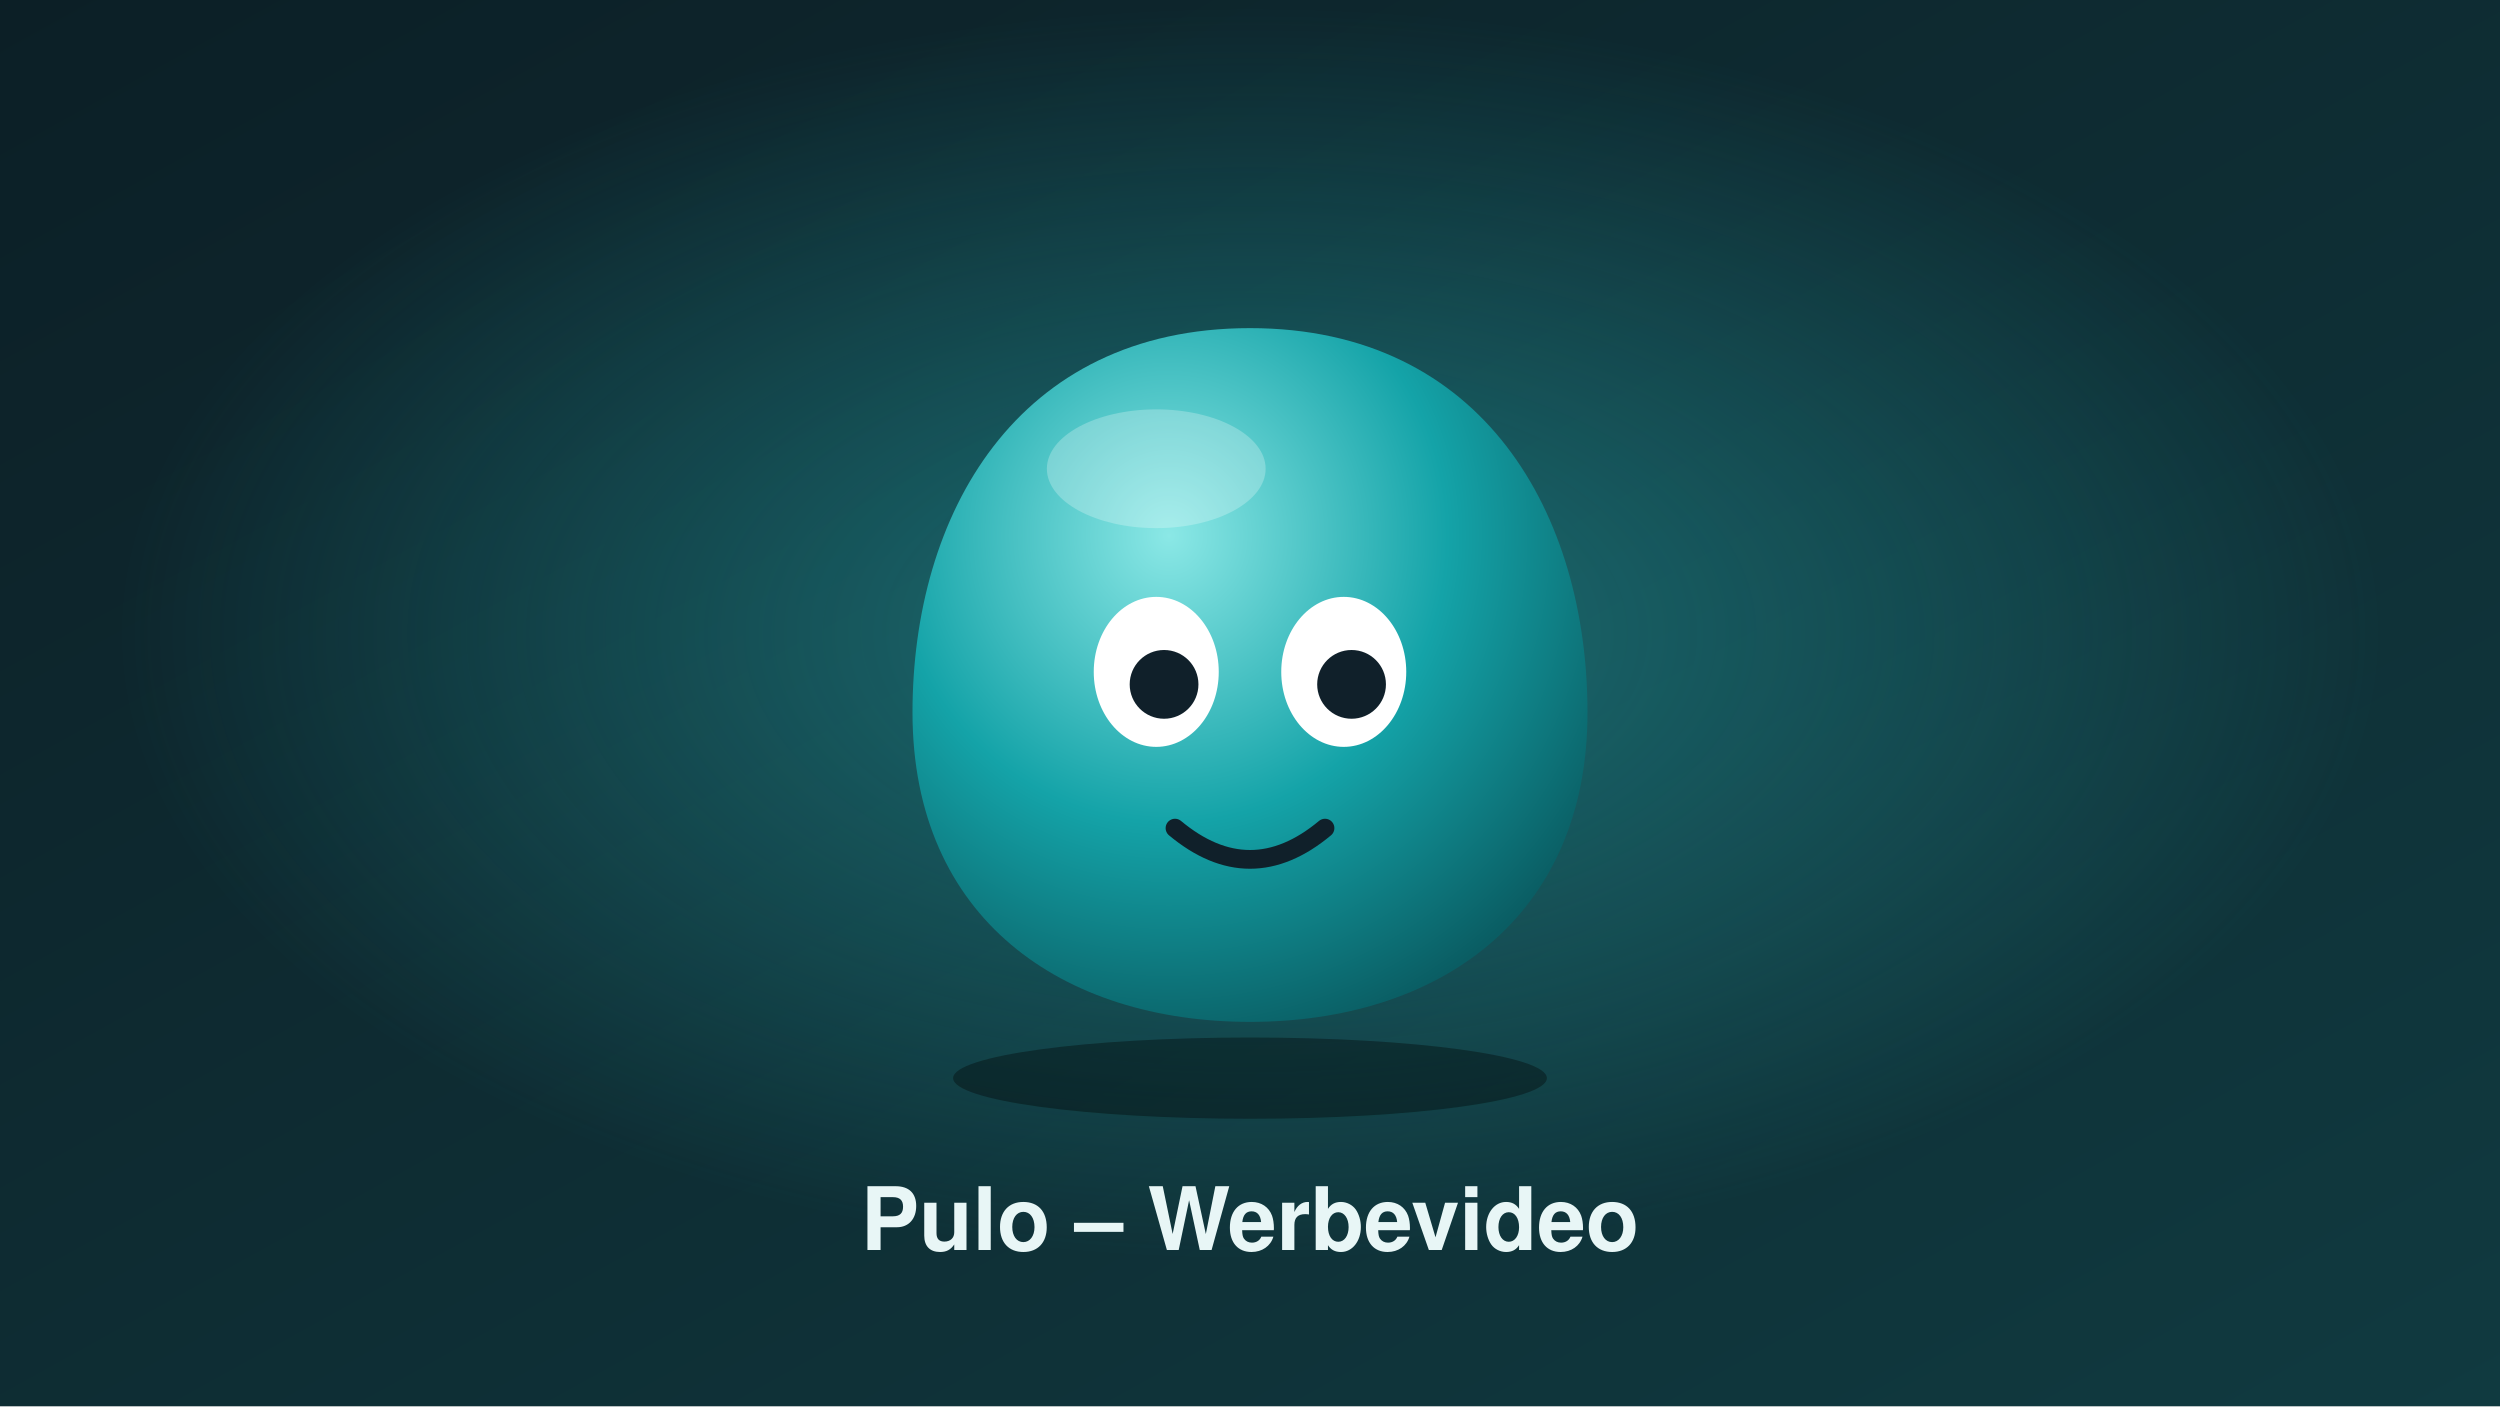
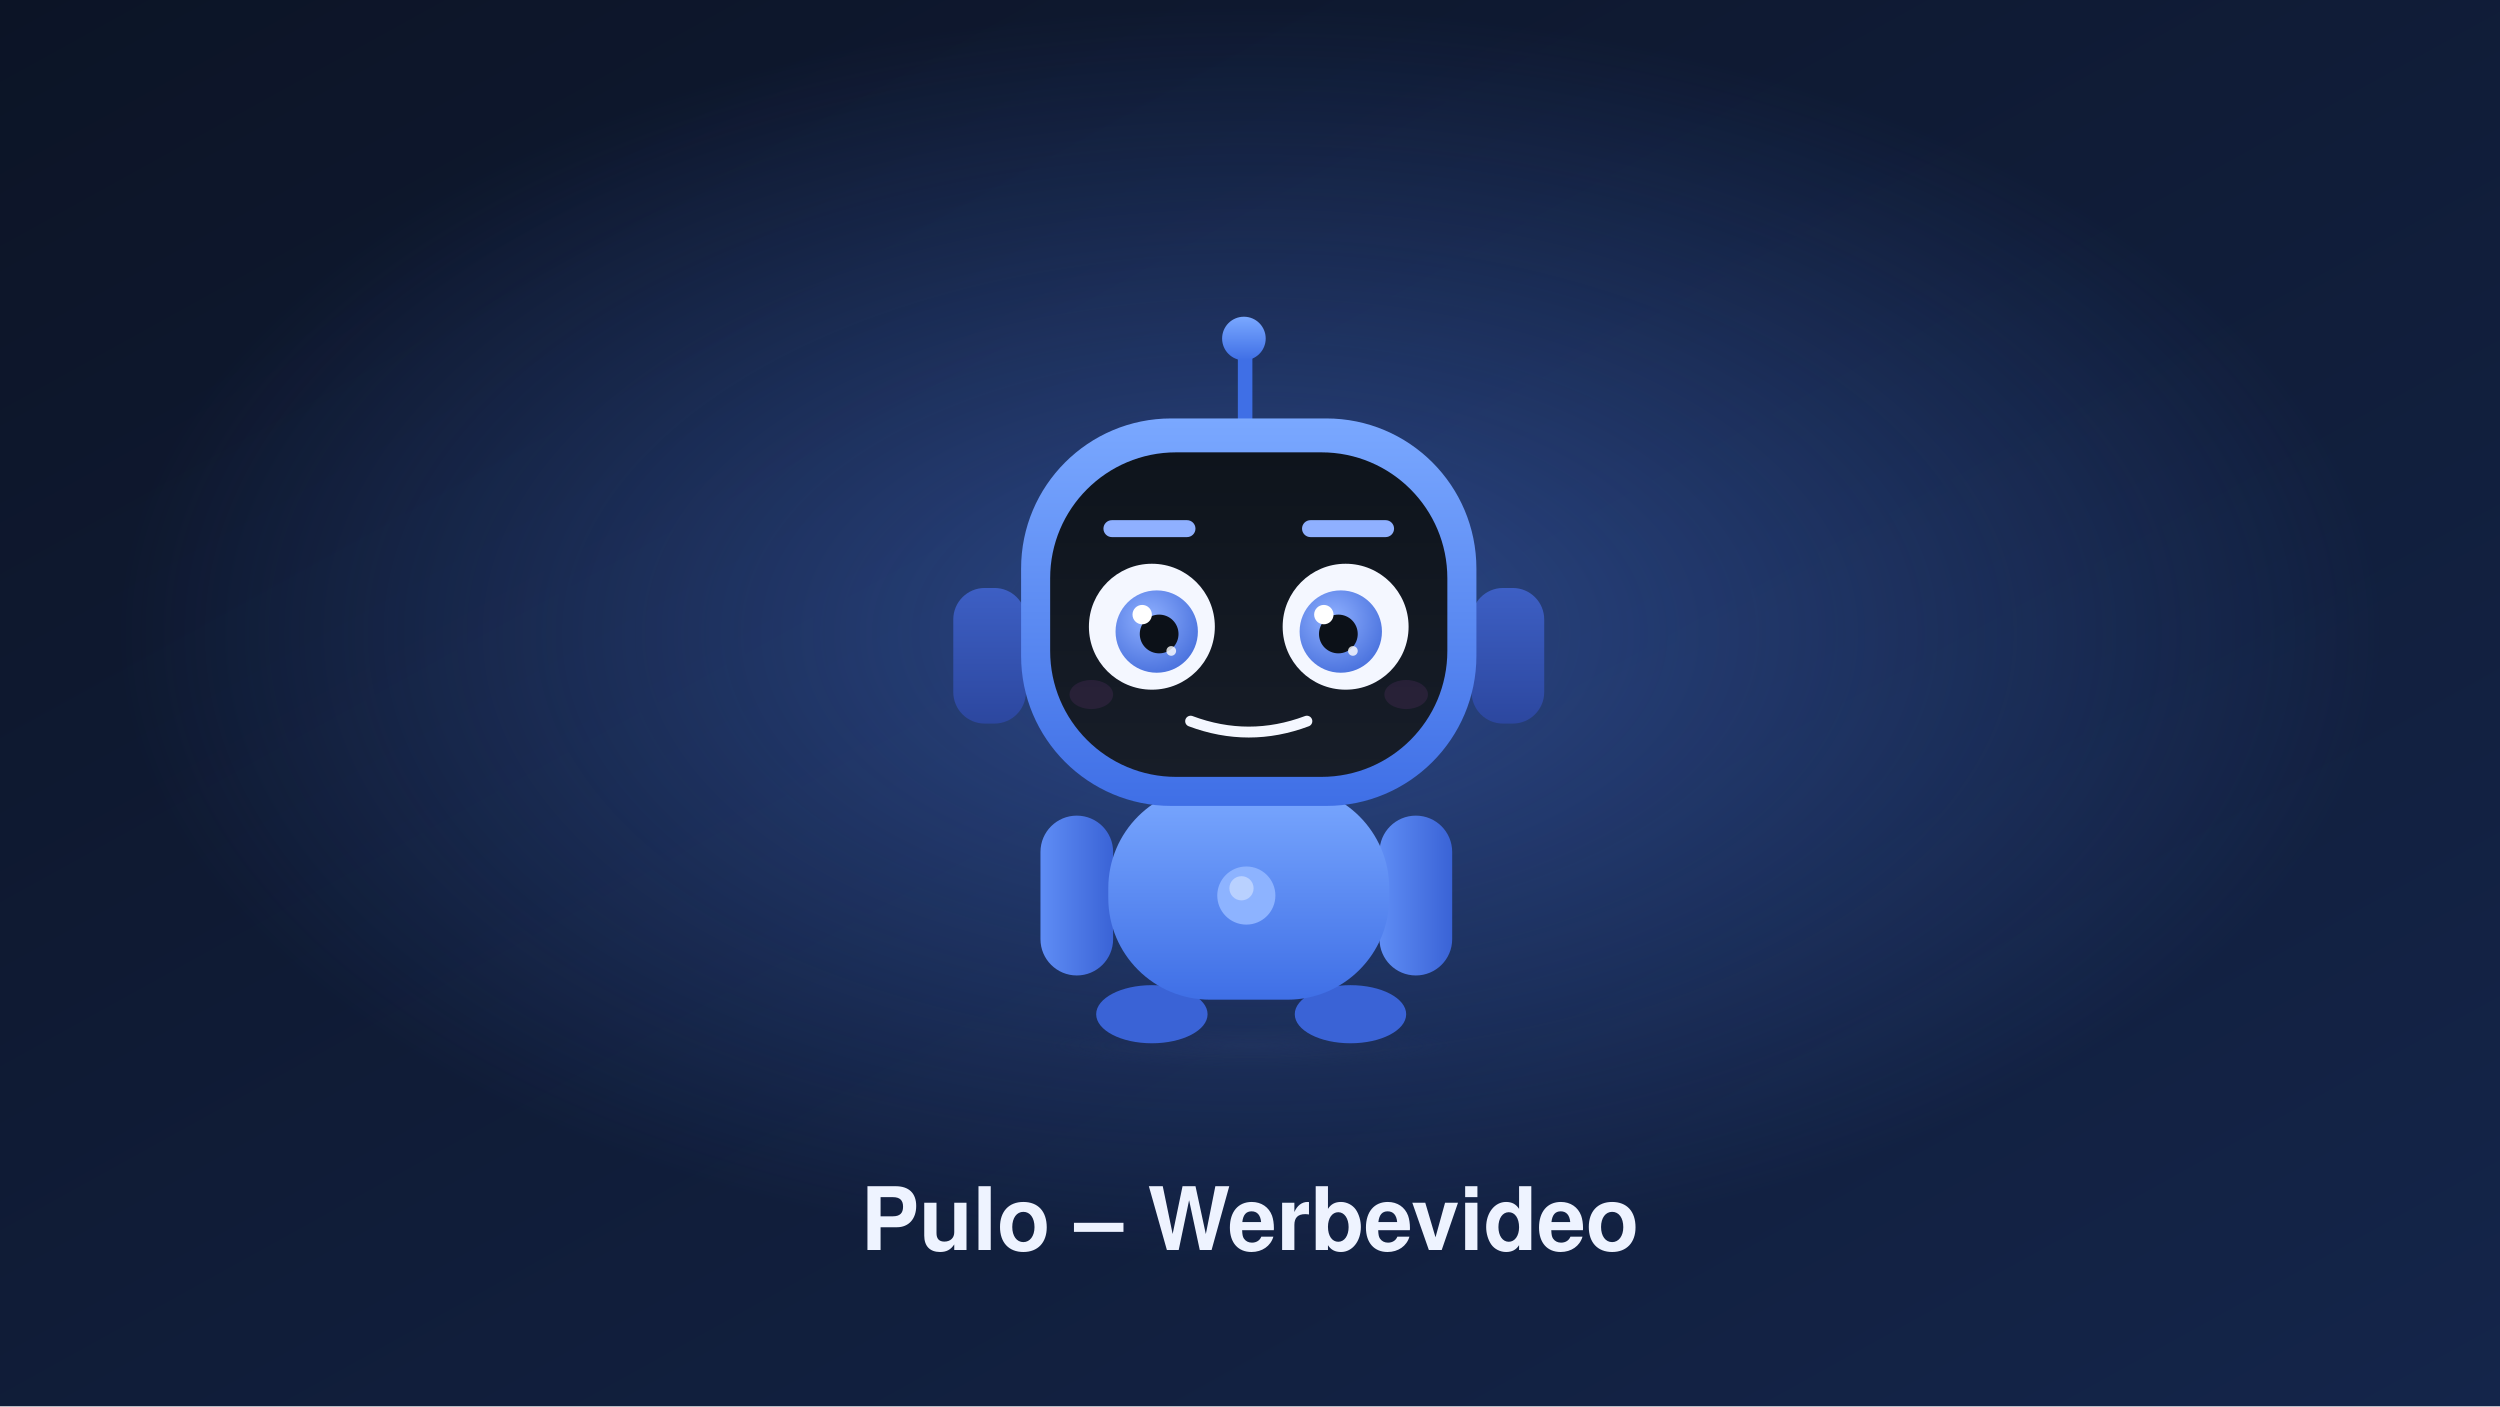
<svg xmlns="http://www.w3.org/2000/svg" viewBox="0 0 1600 900">
  <defs>
    <linearGradient id="bg" x1="0" y1="0" x2="1" y2="1">
-       <stop offset="0" stop-color="#0c1f26" />
-       <stop offset="1" stop-color="#103a40" />
+       <stop offset="0" stop-color="#0c1426" />
+       <stop offset="1" stop-color="#14254a" />
    </linearGradient>
    <radialGradient id="glow" cx="50%" cy="45%" r="45%">
-       <stop offset="0" stop-color="#2cc6c9" stop-opacity=".45" />
-       <stop offset="1" stop-color="#2cc6c9" stop-opacity="0" />
-     </radialGradient>
-     <radialGradient id="body" cx="38%" cy="30%" r="75%">
-       <stop offset="0" stop-color="#8be8e6" />
-       <stop offset=".55" stop-color="#14a3a8" />
-       <stop offset="1" stop-color="#0a5d63" />
+       <stop offset="0" stop-color="#4f7ff0" stop-opacity=".45" />
+       <stop offset="1" stop-color="#4f7ff0" stop-opacity="0" />
    </radialGradient>
  </defs>
  <rect width="1600" height="900" fill="url(#bg)" />
  <rect width="1600" height="900" fill="url(#glow)" />
-   <ellipse cx="800" cy="690" rx="190" ry="26" fill="#000" opacity=".35" />
-   <path d="M800 210c150 0 216 120 216 246 0 132-96 198-216 198S584 588 584 456c0-126 66-246 216-246z" fill="url(#body)" />
-   <ellipse cx="740" cy="300" rx="70" ry="38" fill="#fff" opacity=".25" />
-   <ellipse cx="740" cy="430" rx="40" ry="48" fill="#fff" />
-   <ellipse cx="860" cy="430" rx="40" ry="48" fill="#fff" />
-   <circle cx="745" cy="438" r="22" fill="#10202a" />
-   <circle cx="865" cy="438" r="22" fill="#10202a" />
-   <path d="M752 530q48 40 96 0" stroke="#10202a" stroke-width="12" fill="none" stroke-linecap="round" />
-   <text x="800" y="800" text-anchor="middle" font-family="-apple-system, Helvetica, Arial, sans-serif" font-size="56" font-weight="600" fill="#e8f6f6">Pulo – Werbevideo</text>
+   <g transform="translate(576.0 150) scale(1.55)">
+     <defs>
+       <linearGradient id="blue" x1="0" y1="0" x2="0" y2="1">
+         <stop offset="0" stop-color="#7aa8ff" />
+         <stop offset="1" stop-color="#3f6fe6" />
+       </linearGradient>
+       <linearGradient id="blueSide" x1="0" y1="0" x2="1" y2="0">
+         <stop offset="0" stop-color="#5f8df5" />
+         <stop offset="1" stop-color="#3a63d6" />
+       </linearGradient>
+       <linearGradient id="ear" x1="0" y1="0" x2="0" y2="1">
+         <stop offset="0" stop-color="#3d5fc4" />
+         <stop offset="1" stop-color="#2c479f" />
+       </linearGradient>
+       <linearGradient id="screen" x1="0" y1="0" x2="0" y2="1">
+         <stop offset="0" stop-color="#0e141c" />
+         <stop offset="1" stop-color="#171d28" />
+       </linearGradient>
+       <radialGradient id="iris" cx="0.4" cy="0.35" r="0.8">
+         <stop offset="0" stop-color="#8fb0ff" />
+         <stop offset="1" stop-color="#3f68d8" />
+       </radialGradient>
+       <radialGradient id="shadow" cx="0.5" cy="0.5" r="0.5">
+         <stop offset="0" stop-color="#2a3a66" stop-opacity="0.35" />
+         <stop offset="1" stop-color="#2a3a66" stop-opacity="0" />
+       </radialGradient>
+     </defs>
+     <ellipse cx="145" cy="335" rx="85" ry="9" fill="url(#shadow)" />
+     <rect x="139.500" y="48" width="6" height="36" rx="3" fill="#3f6fe6" />
+     <circle cx="142" cy="43" r="9" fill="url(#blue)" />
+     <rect x="22" y="146" width="30" height="56" rx="13" fill="url(#ear)" />
+     <rect x="236" y="146" width="30" height="56" rx="13" fill="url(#ear)" />
+     <ellipse cx="104" cy="322" rx="23" ry="12" fill="#3a63d6" />
+     <ellipse cx="186" cy="322" rx="23" ry="12" fill="#3a63d6" />
+     <rect x="58" y="240" width="30" height="66" rx="15" fill="url(#blueSide)" />
+     <rect x="198" y="240" width="30" height="66" rx="15" fill="url(#blueSide)" />
+     <rect x="86" y="228" width="116" height="88" rx="42" fill="url(#blue)" />
+     <circle cx="143" cy="273" r="12" fill="#8db3ff" />
+     <circle cx="141" cy="270" r="5" fill="#c4d8ff" opacity="0.8" />
+     <rect x="50" y="76" width="188" height="160" rx="62" fill="url(#blue)" />
+     <rect x="62" y="90" width="164" height="134" rx="52" fill="url(#screen)" />
+     <rect x="84" y="118" width="38" height="7" rx="3.500" fill="#8fb0ff" />
+     <rect x="166" y="118" width="38" height="7" rx="3.500" fill="#8fb0ff" />
+     <circle cx="104" cy="162" r="26" fill="#f4f7ff" />
+     <circle cx="106" cy="164" r="17" fill="url(#iris)" />
+     <circle cx="107" cy="165" r="8" fill="#0c1118" />
+     <circle cx="100" cy="157" r="4" fill="#fff" />
+     <circle cx="112" cy="172" r="2" fill="#fff" opacity="0.8" />
+     <circle cx="184" cy="162" r="26" fill="#f4f7ff" />
+     <circle cx="182" cy="164" r="17" fill="url(#iris)" />
+     <circle cx="181" cy="165" r="8" fill="#0c1118" />
+     <circle cx="175" cy="157" r="4" fill="#fff" />
+     <circle cx="187" cy="172" r="2" fill="#fff" opacity="0.8" />
+     <ellipse cx="79" cy="190" rx="9" ry="6" fill="#4a2a5a" opacity="0.35" />
+     <ellipse cx="209" cy="190" rx="9" ry="6" fill="#4a2a5a" opacity="0.35" />
+     <path d="M120 201 Q144 210 168 201" fill="none" stroke="#f4f7ff" stroke-width="4.500" stroke-linecap="round" />
+   </g>
+   <text x="800" y="800" text-anchor="middle" font-family="-apple-system, Helvetica, Arial, sans-serif" font-size="56" font-weight="600" fill="#eef3ff">Pulo – Werbevideo</text>
</svg>
